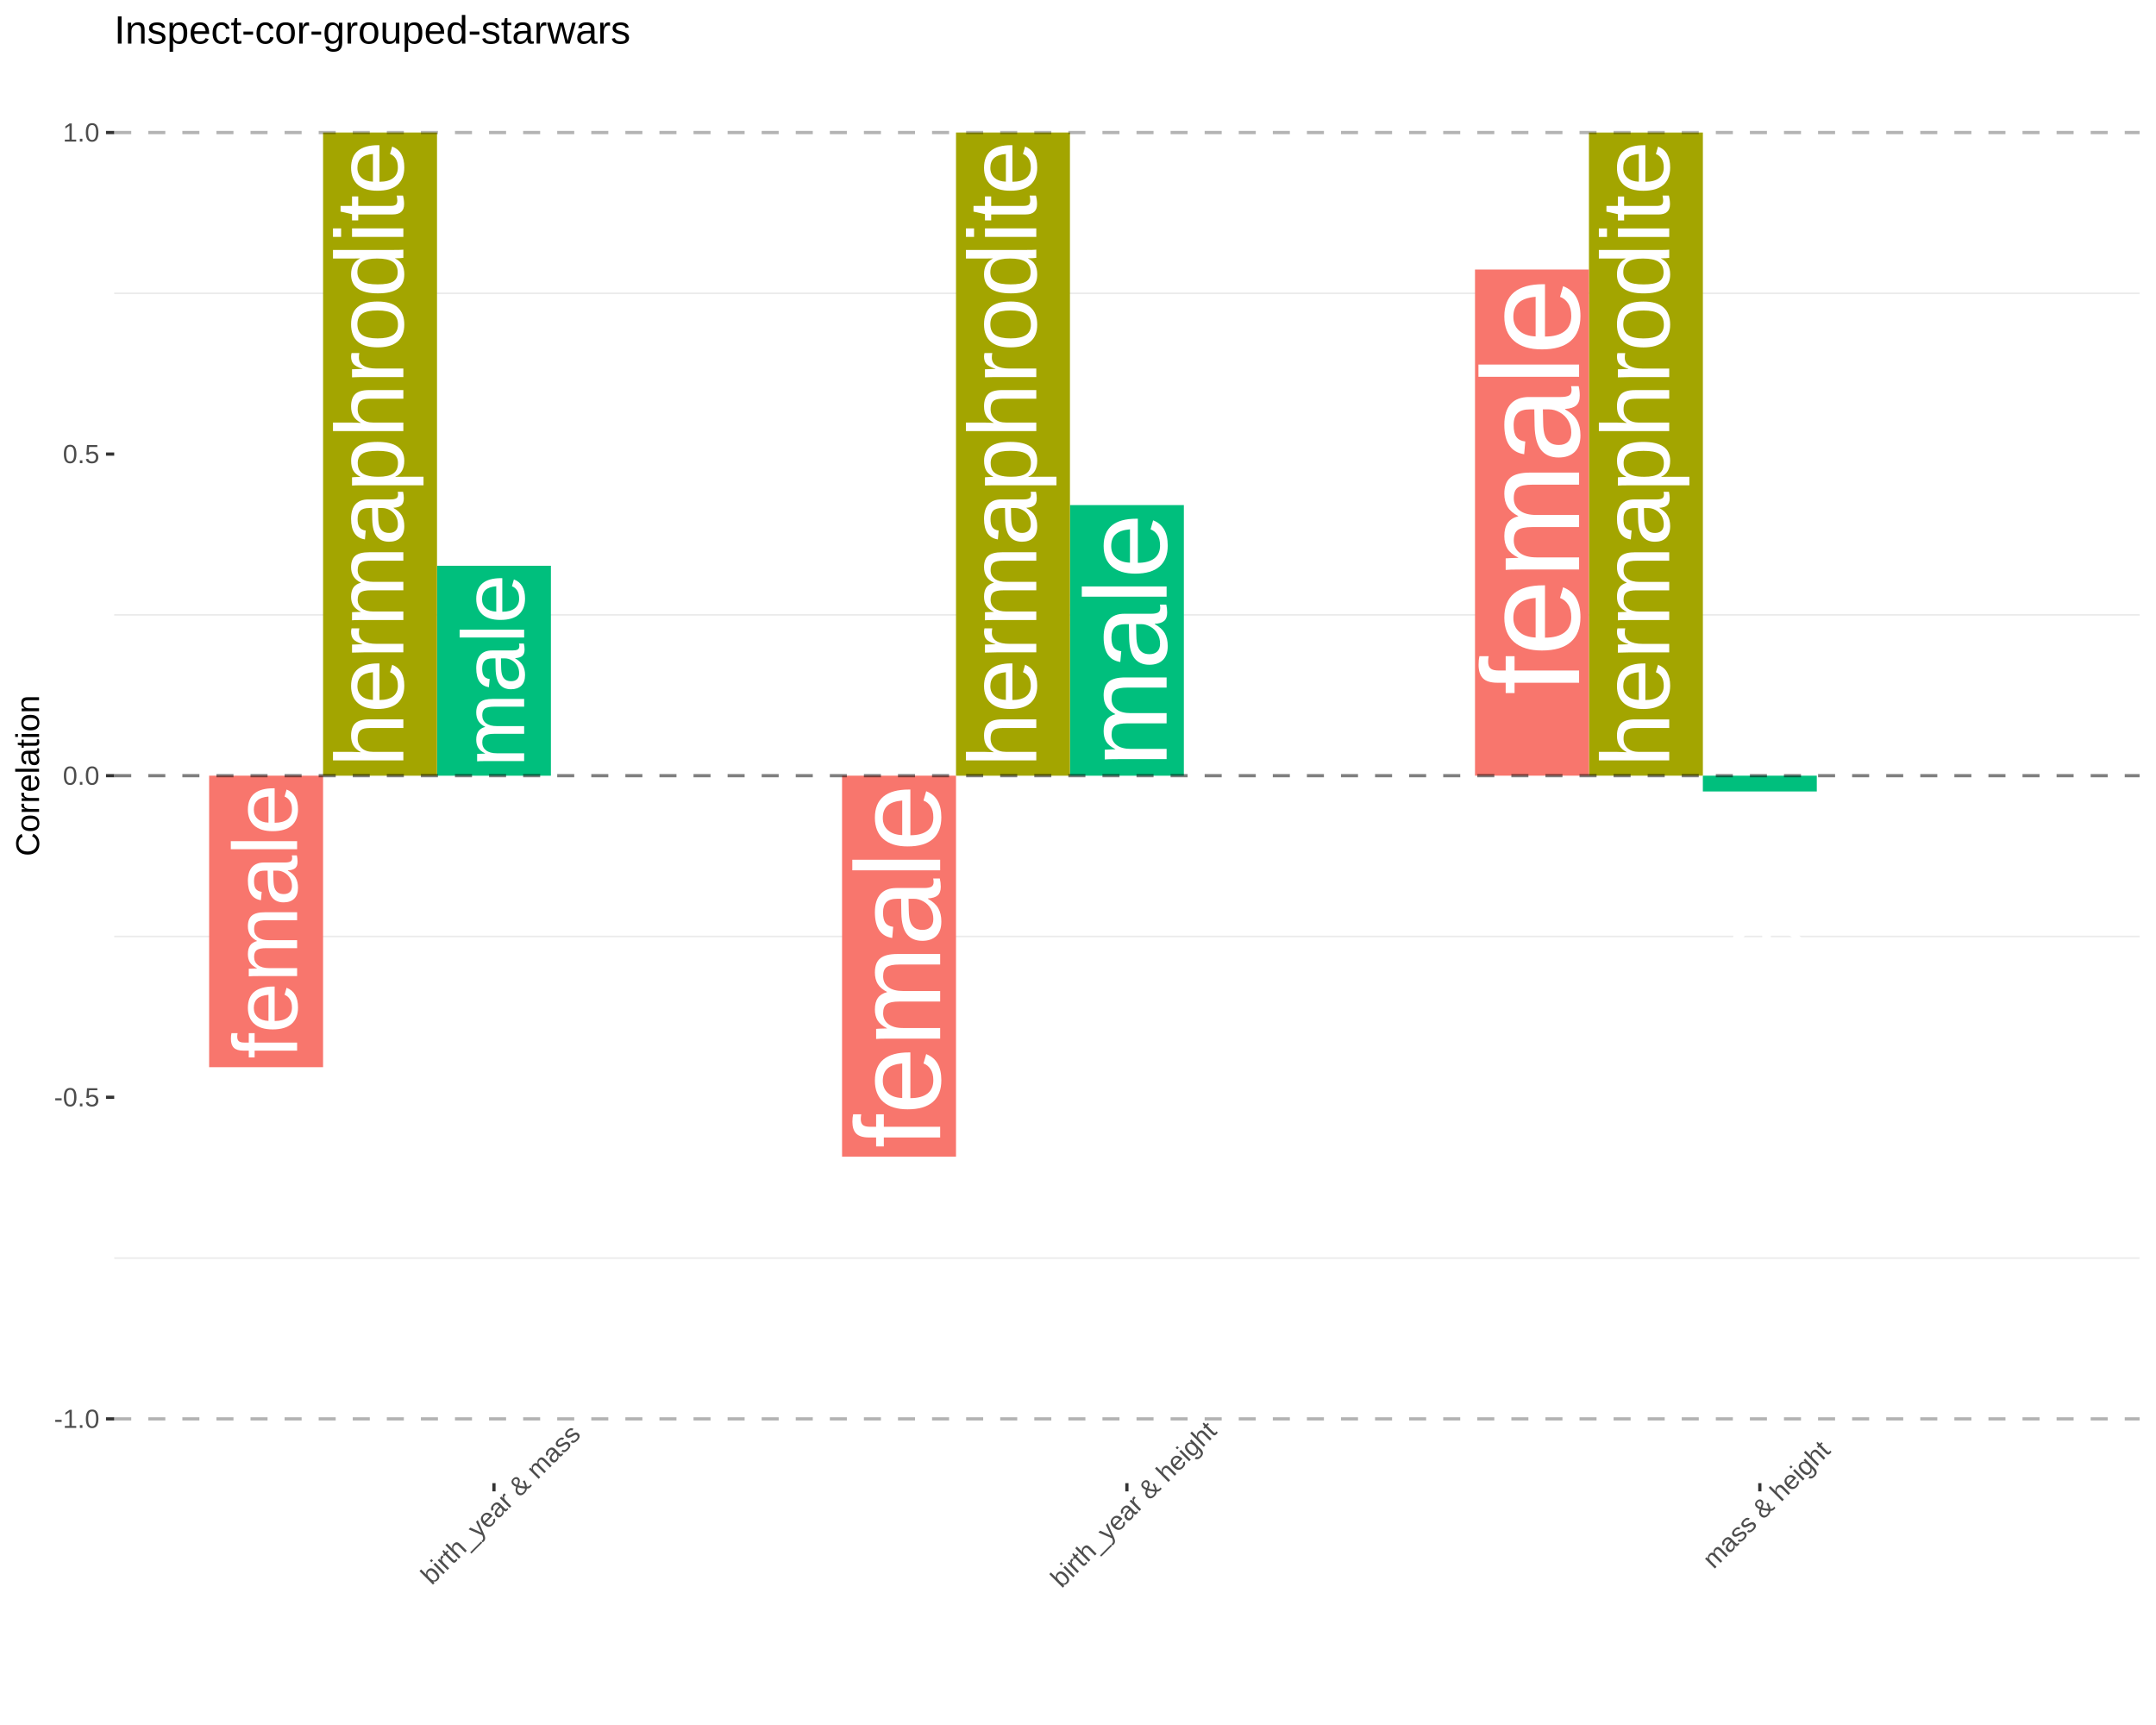
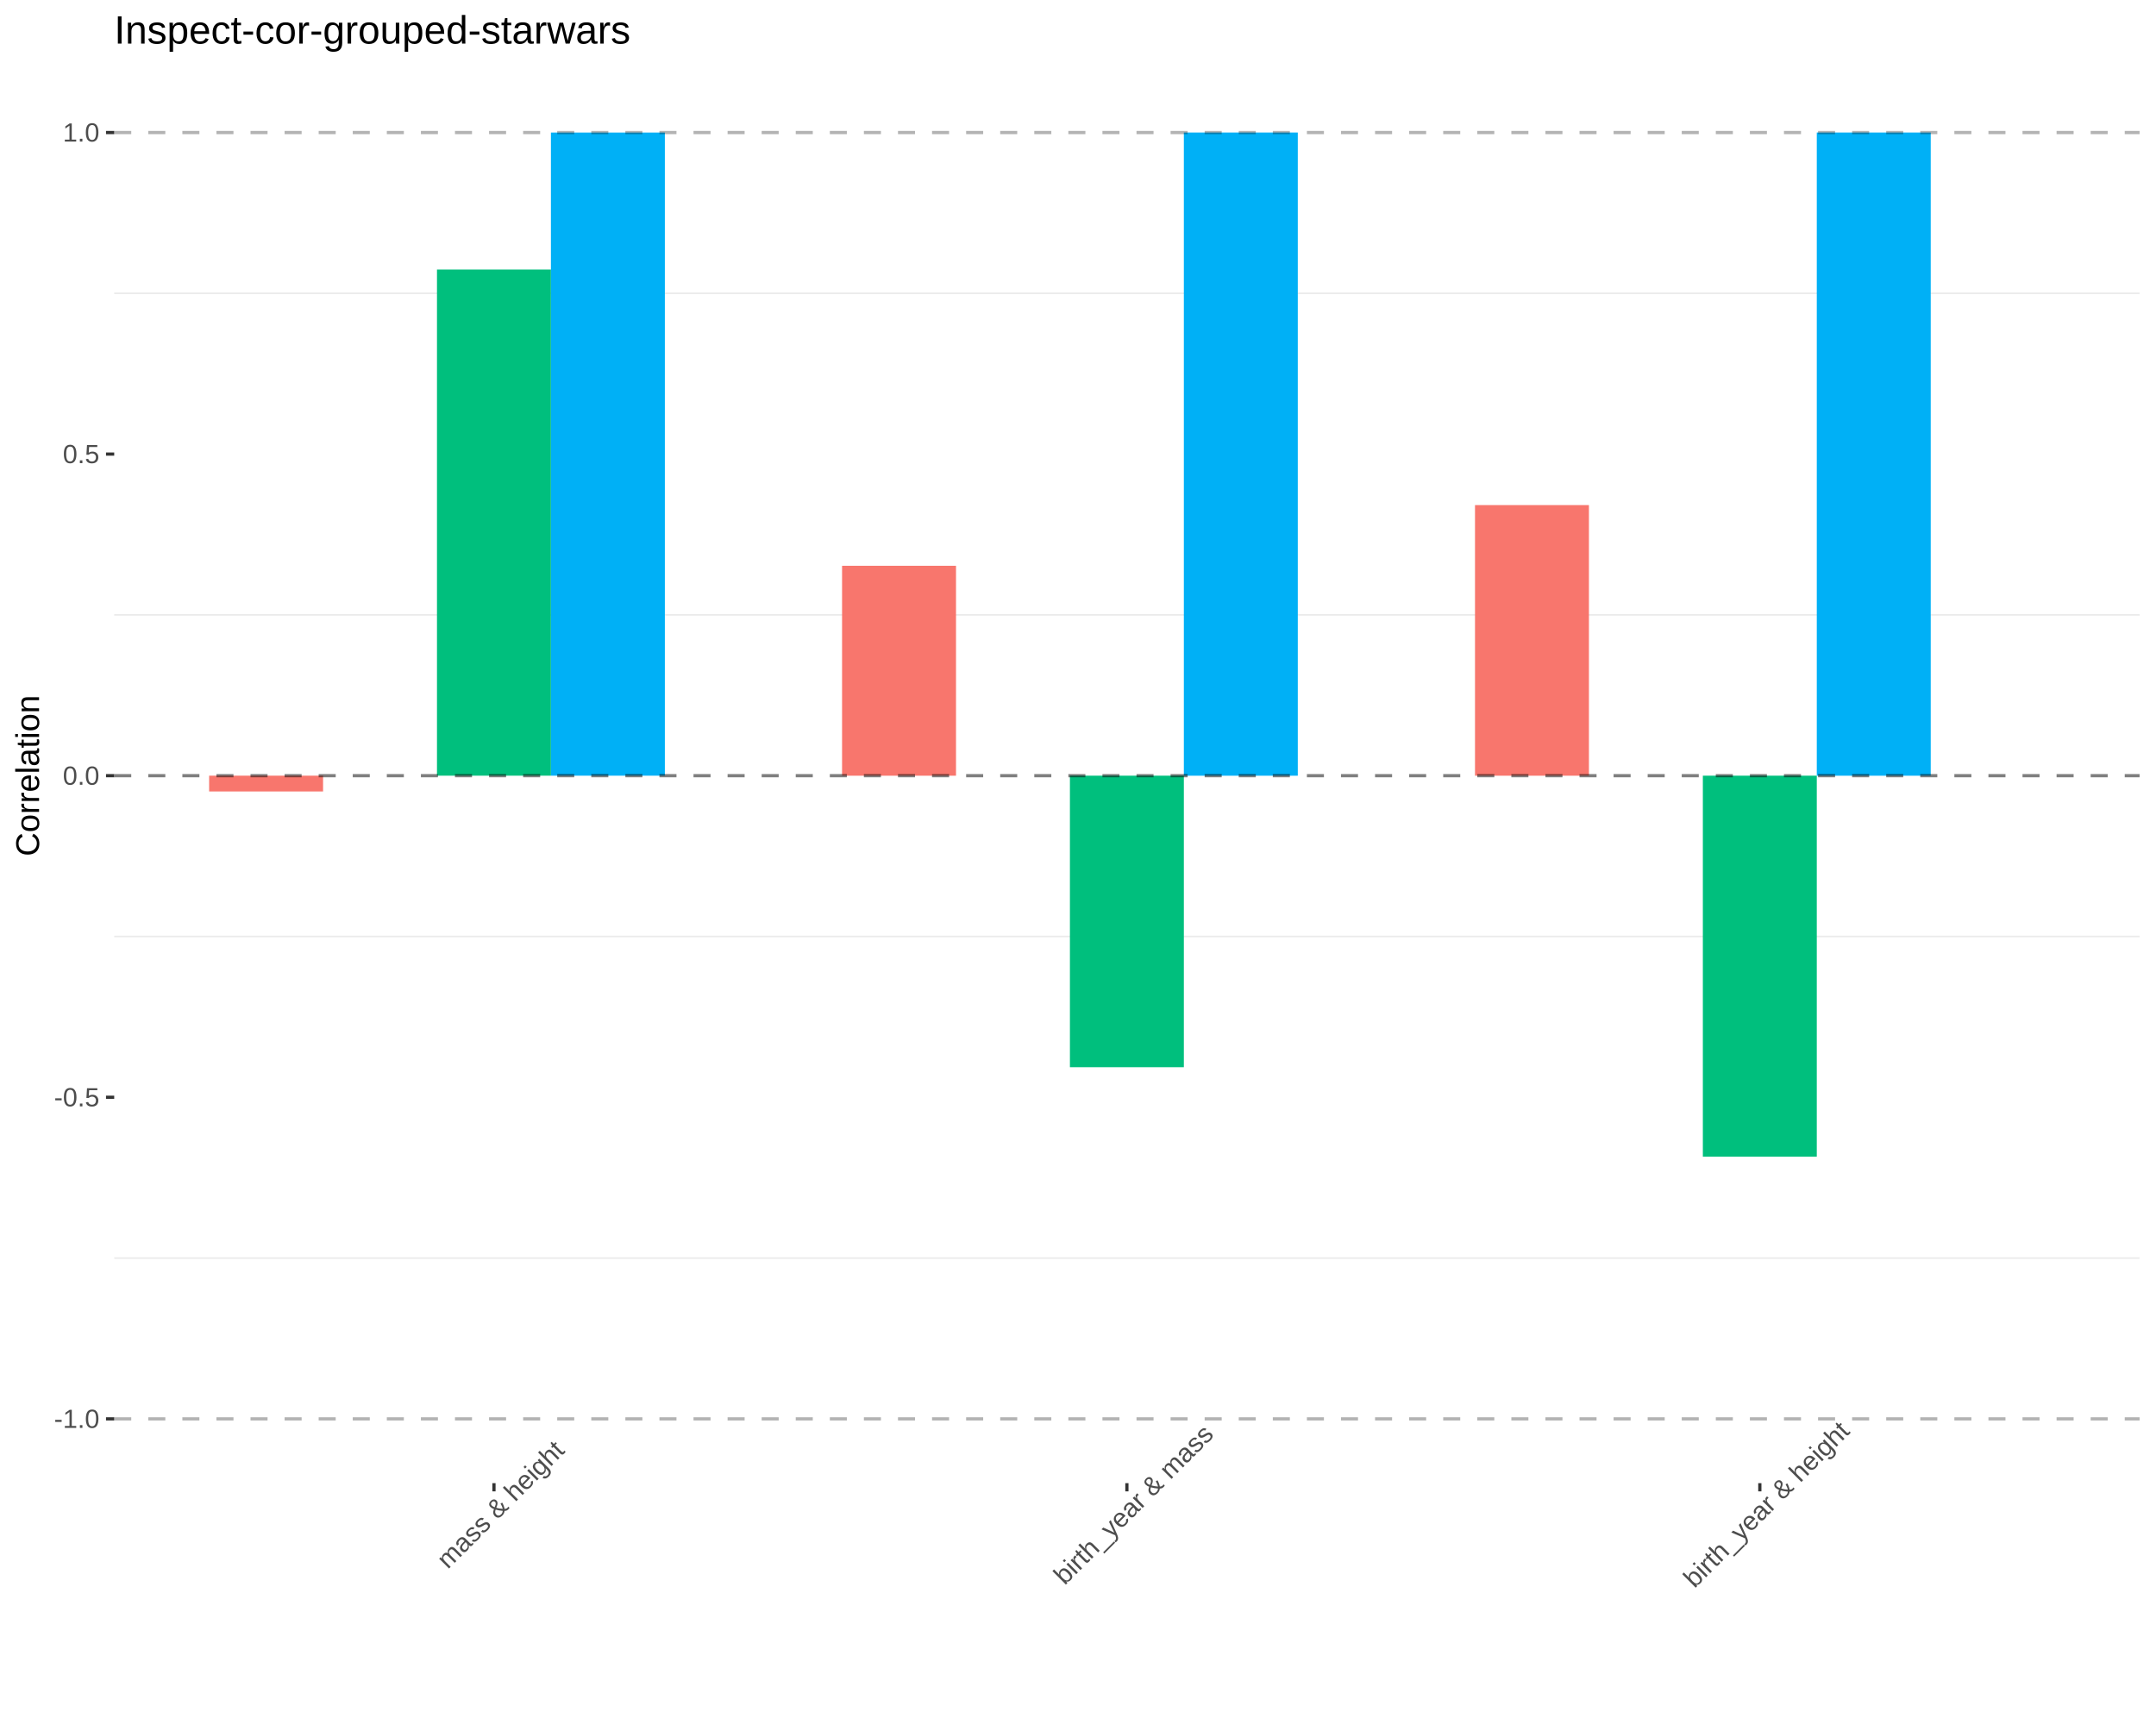
<svg xmlns="http://www.w3.org/2000/svg" viewBox="0 0 720.00 576.00">
  <defs>
    <style type="text/css">
    line, polyline, polygon, path, rect, circle {
      fill: none;
      stroke: #000000;
      stroke-linecap: round;
      stroke-linejoin: round;
      stroke-miterlimit: 10.00;
    }
  </style>
  </defs>
  <rect width="100%" height="100%" style="stroke: none; fill: #FFFFFF;" />
  <rect x="0.00" y="0.00" width="720.00" height="576.00" style="stroke-width: 1.07; stroke: #FFFFFF; fill: #FFFFFF;" />
  <defs>
    <clipPath id="cpMzguMTR8NzE0LjUyfDQ5NS4yNXwyMi43Nw==">
      <rect x="38.14" y="22.77" width="676.39" height="472.48" />
    </clipPath>
  </defs>
  <rect x="38.14" y="22.77" width="676.39" height="472.48" style="stroke-width: 1.07; stroke: none; fill: #FFFFFF;" clip-path="url(#cpMzguMTR8NzE0LjUyfDQ5NS4yNXwyMi43Nw==)" />
  <polyline points="38.14,420.09 714.52,420.09 " style="stroke-width: 0.53; stroke: #EBEBEB; stroke-linecap: butt;" clip-path="url(#cpMzguMTR8NzE0LjUyfDQ5NS4yNXwyMi43Nw==)" />
  <polyline points="38.14,312.70 714.52,312.70 " style="stroke-width: 0.53; stroke: #EBEBEB; stroke-linecap: butt;" clip-path="url(#cpMzguMTR8NzE0LjUyfDQ5NS4yNXwyMi43Nw==)" />
  <polyline points="38.14,205.32 714.52,205.32 " style="stroke-width: 0.53; stroke: #EBEBEB; stroke-linecap: butt;" clip-path="url(#cpMzguMTR8NzE0LjUyfDQ5NS4yNXwyMi43Nw==)" />
  <polyline points="38.14,97.94 714.52,97.94 " style="stroke-width: 0.53; stroke: #EBEBEB; stroke-linecap: butt;" clip-path="url(#cpMzguMTR8NzE0LjUyfDQ5NS4yNXwyMi43Nw==)" />
-   <rect x="145.93" y="188.92" width="38.05" height="70.10" style="stroke-width: 1.07; stroke: none; stroke-linecap: square; stroke-linejoin: miter; fill: #00BF7D;" clip-path="url(#cpMzguMTR8NzE0LjUyfDQ5NS4yNXwyMi43Nw==)" />
-   <rect x="107.89" y="44.25" width="38.05" height="214.77" style="stroke-width: 1.07; stroke: none; stroke-linecap: square; stroke-linejoin: miter; fill: #A3A500;" clip-path="url(#cpMzguMTR8NzE0LjUyfDQ5NS4yNXwyMi43Nw==)" />
-   <rect x="69.84" y="259.01" width="38.05" height="97.34" style="stroke-width: 1.07; stroke: none; stroke-linecap: square; stroke-linejoin: miter; fill: #F8766D;" clip-path="url(#cpMzguMTR8NzE0LjUyfDQ5NS4yNXwyMi43Nw==)" />
-   <rect x="357.30" y="168.66" width="38.05" height="90.36" style="stroke-width: 1.07; stroke: none; stroke-linecap: square; stroke-linejoin: miter; fill: #00BF7D;" clip-path="url(#cpMzguMTR8NzE0LjUyfDQ5NS4yNXwyMi43Nw==)" />
-   <rect x="319.26" y="44.25" width="38.05" height="214.77" style="stroke-width: 1.07; stroke: none; stroke-linecap: square; stroke-linejoin: miter; fill: #A3A500;" clip-path="url(#cpMzguMTR8NzE0LjUyfDQ5NS4yNXwyMi43Nw==)" />
-   <rect x="281.21" y="259.01" width="38.05" height="127.22" style="stroke-width: 1.07; stroke: none; stroke-linecap: square; stroke-linejoin: miter; fill: #F8766D;" clip-path="url(#cpMzguMTR8NzE0LjUyfDQ5NS4yNXwyMi43Nw==)" />
-   <rect x="568.67" y="259.01" width="38.05" height="5.27" style="stroke-width: 1.07; stroke: none; stroke-linecap: square; stroke-linejoin: miter; fill: #00BF7D;" clip-path="url(#cpMzguMTR8NzE0LjUyfDQ5NS4yNXwyMi43Nw==)" />
-   <rect x="530.63" y="44.26" width="38.05" height="214.75" style="stroke-width: 1.07; stroke: none; stroke-linecap: square; stroke-linejoin: miter; fill: #A3A500;" clip-path="url(#cpMzguMTR8NzE0LjUyfDQ5NS4yNXwyMi43Nw==)" />
-   <rect x="492.58" y="90.00" width="38.05" height="169.01" style="stroke-width: 1.07; stroke: none; stroke-linecap: square; stroke-linejoin: miter; fill: #F8766D;" clip-path="url(#cpMzguMTR8NzE0LjUyfDQ5NS4yNXwyMi43Nw==)" />
-   <g clip-path="url(#cpMzguMTR8NzE0LjUyfDQ5NS4yNXwyMi43Nw==)">
-     <text transform="translate(175.04,256.19) rotate(-90)" style="font-size: 29.74px; fill: #FFFFFF; font-family: Liberation Sans;" textLength="64.44px" lengthAdjust="spacingAndGlyphs">male</text>
-   </g>
-   <g clip-path="url(#cpMzguMTR8NzE0LjUyfDQ5NS4yNXwyMi43Nw==)">
-     <text transform="translate(134.70,256.15) rotate(-90)" style="font-size: 32.43px; fill: #FFFFFF; font-family: Liberation Sans;" textLength="209.06px" lengthAdjust="spacingAndGlyphs">hermaphrodite</text>
-   </g>
-   <g clip-path="url(#cpMzguMTR8NzE0LjUyfDQ5NS4yNXwyMi43Nw==)">
-     <text transform="translate(389.59,256.19) rotate(-90)" style="font-size: 39.09px; fill: #FFFFFF; font-family: Liberation Sans;" textLength="84.70px" lengthAdjust="spacingAndGlyphs">male</text>
-   </g>
-   <g clip-path="url(#cpMzguMTR8NzE0LjUyfDQ5NS4yNXwyMi43Nw==)">
-     <text transform="translate(346.07,256.15) rotate(-90)" style="font-size: 32.43px; fill: #FFFFFF; font-family: Liberation Sans;" textLength="209.06px" lengthAdjust="spacingAndGlyphs">hermaphrodite</text>
-   </g>
-   <g clip-path="url(#cpMzguMTR8NzE0LjUyfDQ5NS4yNXwyMi43Nw==)">
-     <text transform="translate(557.44,256.16) rotate(-90)" style="font-size: 32.43px; fill: #FFFFFF; font-family: Liberation Sans;" textLength="209.06px" lengthAdjust="spacingAndGlyphs">hermaphrodite</text>
-   </g>
-   <g clip-path="url(#cpMzguMTR8NzE0LjUyfDQ5NS4yNXwyMi43Nw==)">
-     <text transform="translate(527.34,232.07) rotate(-90)" style="font-size: 46.39px; fill: #FFFFFF; font-family: Liberation Sans;" textLength="139.23px" lengthAdjust="spacingAndGlyphs">female</text>
-   </g>
-   <g clip-path="url(#cpMzguMTR8NzE0LjUyfDQ5NS4yNXwyMi43Nw==)">
-     <text transform="translate(99.22,353.52) rotate(-90)" style="font-size: 30.54px; fill: #FFFFFF; font-family: Liberation Sans;" textLength="91.66px" lengthAdjust="spacingAndGlyphs">female</text>
-   </g>
-   <g clip-path="url(#cpMzguMTR8NzE0LjUyfDQ5NS4yNXwyMi43Nw==)">
-     <text transform="translate(313.97,383.39) rotate(-90)" style="font-size: 40.50px; fill: #FFFFFF; font-family: Liberation Sans;" textLength="121.52px" lengthAdjust="spacingAndGlyphs">female</text>
-   </g>
-   <g clip-path="url(#cpMzguMTR8NzE0LjUyfDQ5NS4yNXwyMi43Nw==)">
-     <text transform="translate(603.43,367.66) rotate(-90)" style="font-size: 46.39px; fill: #FFFFFF; font-family: Liberation Sans;" textLength="100.55px" lengthAdjust="spacingAndGlyphs">male</text>
-   </g>
+   <rect x="183.98" y="44.26" width="38.05" height="214.75" style="stroke-width: 1.07; stroke: none; stroke-linecap: square; stroke-linejoin: miter; fill: #00B0F6;" clip-path="url(#cpMzguMTR8NzE0LjUyfDQ5NS4yNXwyMi43Nw==)" />
+   <rect x="145.93" y="90.00" width="38.05" height="169.01" style="stroke-width: 1.07; stroke: none; stroke-linecap: square; stroke-linejoin: miter; fill: #00BF7D;" clip-path="url(#cpMzguMTR8NzE0LjUyfDQ5NS4yNXwyMi43Nw==)" />
+   <rect x="69.84" y="259.01" width="38.05" height="5.27" style="stroke-width: 1.07; stroke: none; stroke-linecap: square; stroke-linejoin: miter; fill: #F8766D;" clip-path="url(#cpMzguMTR8NzE0LjUyfDQ5NS4yNXwyMi43Nw==)" />
+   <rect x="395.35" y="44.25" width="38.05" height="214.77" style="stroke-width: 1.07; stroke: none; stroke-linecap: square; stroke-linejoin: miter; fill: #00B0F6;" clip-path="url(#cpMzguMTR8NzE0LjUyfDQ5NS4yNXwyMi43Nw==)" />
+   <rect x="357.30" y="259.01" width="38.05" height="97.34" style="stroke-width: 1.07; stroke: none; stroke-linecap: square; stroke-linejoin: miter; fill: #00BF7D;" clip-path="url(#cpMzguMTR8NzE0LjUyfDQ5NS4yNXwyMi43Nw==)" />
+   <rect x="281.21" y="188.92" width="38.05" height="70.10" style="stroke-width: 1.07; stroke: none; stroke-linecap: square; stroke-linejoin: miter; fill: #F8766D;" clip-path="url(#cpMzguMTR8NzE0LjUyfDQ5NS4yNXwyMi43Nw==)" />
+   <rect x="606.72" y="44.25" width="38.05" height="214.77" style="stroke-width: 1.07; stroke: none; stroke-linecap: square; stroke-linejoin: miter; fill: #00B0F6;" clip-path="url(#cpMzguMTR8NzE0LjUyfDQ5NS4yNXwyMi43Nw==)" />
+   <rect x="568.67" y="259.01" width="38.05" height="127.22" style="stroke-width: 1.07; stroke: none; stroke-linecap: square; stroke-linejoin: miter; fill: #00BF7D;" clip-path="url(#cpMzguMTR8NzE0LjUyfDQ5NS4yNXwyMi43Nw==)" />
+   <rect x="492.58" y="168.66" width="38.05" height="90.36" style="stroke-width: 1.07; stroke: none; stroke-linecap: square; stroke-linejoin: miter; fill: #F8766D;" clip-path="url(#cpMzguMTR8NzE0LjUyfDQ5NS4yNXwyMi43Nw==)" />
  <line x1="38.14" y1="259.01" x2="714.52" y2="259.01" style="stroke-width: 1.07; stroke: #000000; stroke-opacity: 0.50; stroke-dasharray: 5.69,5.69; stroke-linecap: butt;" clip-path="url(#cpMzguMTR8NzE0LjUyfDQ5NS4yNXwyMi43Nw==)" />
  <line x1="38.14" y1="44.25" x2="714.52" y2="44.25" style="stroke-width: 1.07; stroke: #000000; stroke-opacity: 0.30; stroke-dasharray: 5.69,5.69; stroke-linecap: butt;" clip-path="url(#cpMzguMTR8NzE0LjUyfDQ5NS4yNXwyMi43Nw==)" />
  <line x1="38.14" y1="473.78" x2="714.52" y2="473.78" style="stroke-width: 1.07; stroke: #000000; stroke-opacity: 0.30; stroke-dasharray: 5.69,5.69; stroke-linecap: butt;" clip-path="url(#cpMzguMTR8NzE0LjUyfDQ5NS4yNXwyMi43Nw==)" />
  <defs>
    <clipPath id="cpMC4wMHw3MjAuMDB8NTc2LjAwfDAuMDA=">
      <rect x="0.00" y="0.00" width="720.00" height="576.00" />
    </clipPath>
  </defs>
  <g clip-path="url(#cpMC4wMHw3MjAuMDB8NTc2LjAwfDAuMDA=)">
    <text x="18.06" y="476.80" style="font-size: 8.80px; fill: #4D4D4D; font-family: Liberation Sans;" textLength="15.14px" lengthAdjust="spacingAndGlyphs">-1.0</text>
  </g>
  <g clip-path="url(#cpMC4wMHw3MjAuMDB8NTc2LjAwfDAuMDA=)">
    <text x="18.06" y="369.42" style="font-size: 8.80px; fill: #4D4D4D; font-family: Liberation Sans;" textLength="15.14px" lengthAdjust="spacingAndGlyphs">-0.5</text>
  </g>
  <g clip-path="url(#cpMC4wMHw3MjAuMDB8NTc2LjAwfDAuMDA=)">
    <text x="20.98" y="262.04" style="font-size: 8.80px; fill: #4D4D4D; font-family: Liberation Sans;" textLength="12.22px" lengthAdjust="spacingAndGlyphs">0.0</text>
  </g>
  <g clip-path="url(#cpMC4wMHw3MjAuMDB8NTc2LjAwfDAuMDA=)">
    <text x="20.98" y="154.65" style="font-size: 8.80px; fill: #4D4D4D; font-family: Liberation Sans;" textLength="12.22px" lengthAdjust="spacingAndGlyphs">0.5</text>
  </g>
  <g clip-path="url(#cpMC4wMHw3MjAuMDB8NTc2LjAwfDAuMDA=)">
    <text x="20.98" y="47.27" style="font-size: 8.80px; fill: #4D4D4D; font-family: Liberation Sans;" textLength="12.22px" lengthAdjust="spacingAndGlyphs">1.0</text>
  </g>
  <polyline points="35.40,473.78 38.14,473.78 " style="stroke-width: 1.07; stroke: #333333; stroke-linecap: butt;" clip-path="url(#cpMC4wMHw3MjAuMDB8NTc2LjAwfDAuMDA=)" />
  <polyline points="35.40,366.40 38.14,366.40 " style="stroke-width: 1.07; stroke: #333333; stroke-linecap: butt;" clip-path="url(#cpMC4wMHw3MjAuMDB8NTc2LjAwfDAuMDA=)" />
  <polyline points="35.40,259.01 38.14,259.01 " style="stroke-width: 1.07; stroke: #333333; stroke-linecap: butt;" clip-path="url(#cpMC4wMHw3MjAuMDB8NTc2LjAwfDAuMDA=)" />
  <polyline points="35.40,151.63 38.14,151.63 " style="stroke-width: 1.07; stroke: #333333; stroke-linecap: butt;" clip-path="url(#cpMC4wMHw3MjAuMDB8NTc2LjAwfDAuMDA=)" />
  <polyline points="35.40,44.25 38.14,44.25 " style="stroke-width: 1.07; stroke: #333333; stroke-linecap: butt;" clip-path="url(#cpMC4wMHw3MjAuMDB8NTc2LjAwfDAuMDA=)" />
  <polyline points="164.96,497.99 164.96,495.25 " style="stroke-width: 1.07; stroke: #333333; stroke-linecap: butt;" clip-path="url(#cpMC4wMHw3MjAuMDB8NTc2LjAwfDAuMDA=)" />
  <polyline points="376.33,497.99 376.33,495.25 " style="stroke-width: 1.07; stroke: #333333; stroke-linecap: butt;" clip-path="url(#cpMC4wMHw3MjAuMDB8NTc2LjAwfDAuMDA=)" />
  <polyline points="587.70,497.99 587.70,495.25 " style="stroke-width: 1.07; stroke: #333333; stroke-linecap: butt;" clip-path="url(#cpMC4wMHw3MjAuMDB8NTc2LjAwfDAuMDA=)" />
  <g clip-path="url(#cpMC4wMHw3MjAuMDB8NTc2LjAwfDAuMDA=)">
-     <text transform="translate(144.18,529.52) rotate(-45)" style="font-size: 8.80px; fill: #4D4D4D; font-family: Liberation Sans;" textLength="70.88px" lengthAdjust="spacingAndGlyphs">birth_year &amp; mass</text>
+     <text transform="translate(149.53,524.17) rotate(-45)" style="font-size: 8.80px; fill: #4D4D4D; font-family: Liberation Sans;" textLength="55.73px" lengthAdjust="spacingAndGlyphs">mass &amp; height</text>
  </g>
  <g clip-path="url(#cpMC4wMHw3MjAuMDB8NTc2LjAwfDAuMDA=)">
-     <text transform="translate(354.51,530.55) rotate(-45)" style="font-size: 8.80px; fill: #4D4D4D; font-family: Liberation Sans;" textLength="73.80px" lengthAdjust="spacingAndGlyphs">birth_year &amp; height</text>
+     <text transform="translate(355.55,529.52) rotate(-45)" style="font-size: 8.80px; fill: #4D4D4D; font-family: Liberation Sans;" textLength="70.88px" lengthAdjust="spacingAndGlyphs">birth_year &amp; mass</text>
  </g>
  <g clip-path="url(#cpMC4wMHw3MjAuMDB8NTc2LjAwfDAuMDA=)">
-     <text transform="translate(572.27,524.17) rotate(-45)" style="font-size: 8.80px; fill: #4D4D4D; font-family: Liberation Sans;" textLength="55.73px" lengthAdjust="spacingAndGlyphs">mass &amp; height</text>
+     <text transform="translate(565.88,530.55) rotate(-45)" style="font-size: 8.80px; fill: #4D4D4D; font-family: Liberation Sans;" textLength="73.80px" lengthAdjust="spacingAndGlyphs">birth_year &amp; height</text>
  </g>
  <g clip-path="url(#cpMC4wMHw3MjAuMDB8NTc2LjAwfDAuMDA=)">
    <text transform="translate(13.04,285.92) rotate(-90)" style="font-size: 11.00px; font-family: Liberation Sans;" textLength="53.81px" lengthAdjust="spacingAndGlyphs">Correlation</text>
  </g>
  <g clip-path="url(#cpMC4wMHw3MjAuMDB8NTc2LjAwfDAuMDA=)">
    <text x="38.14" y="14.56" style="font-size: 13.20px; font-family: Liberation Sans;" textLength="172.14px" lengthAdjust="spacingAndGlyphs">Inspect-cor-grouped-starwars</text>
  </g>
</svg>
